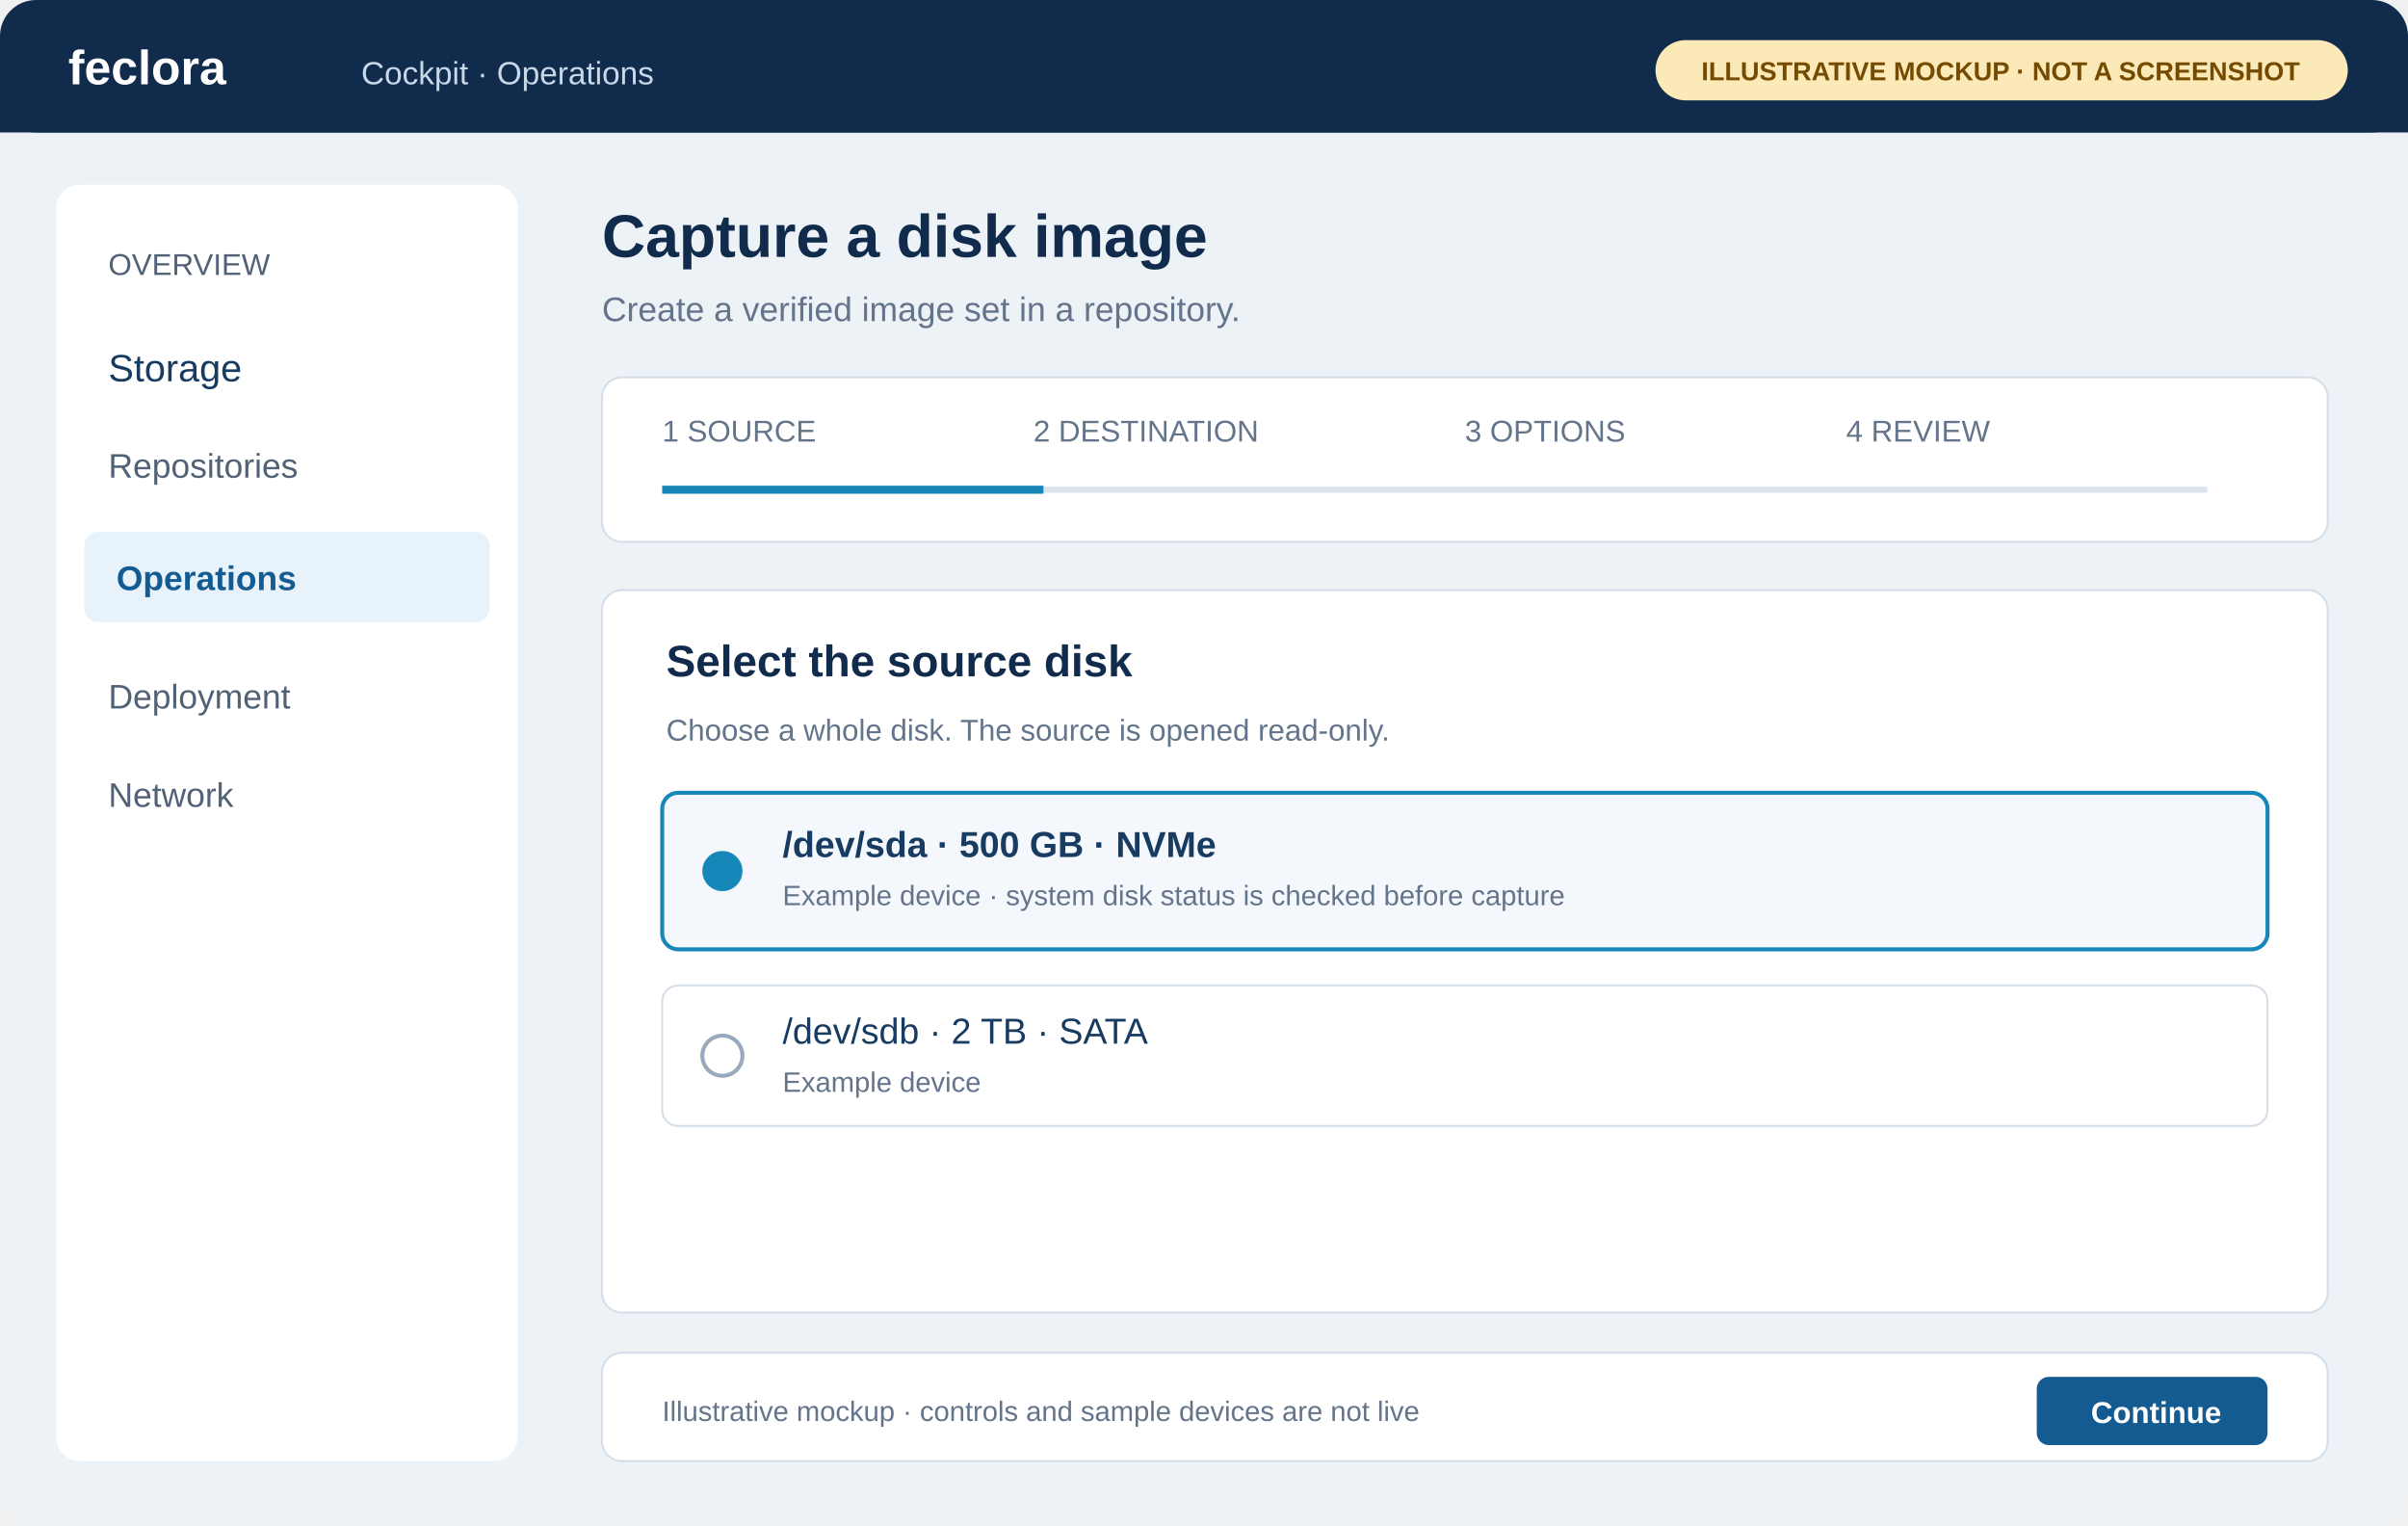
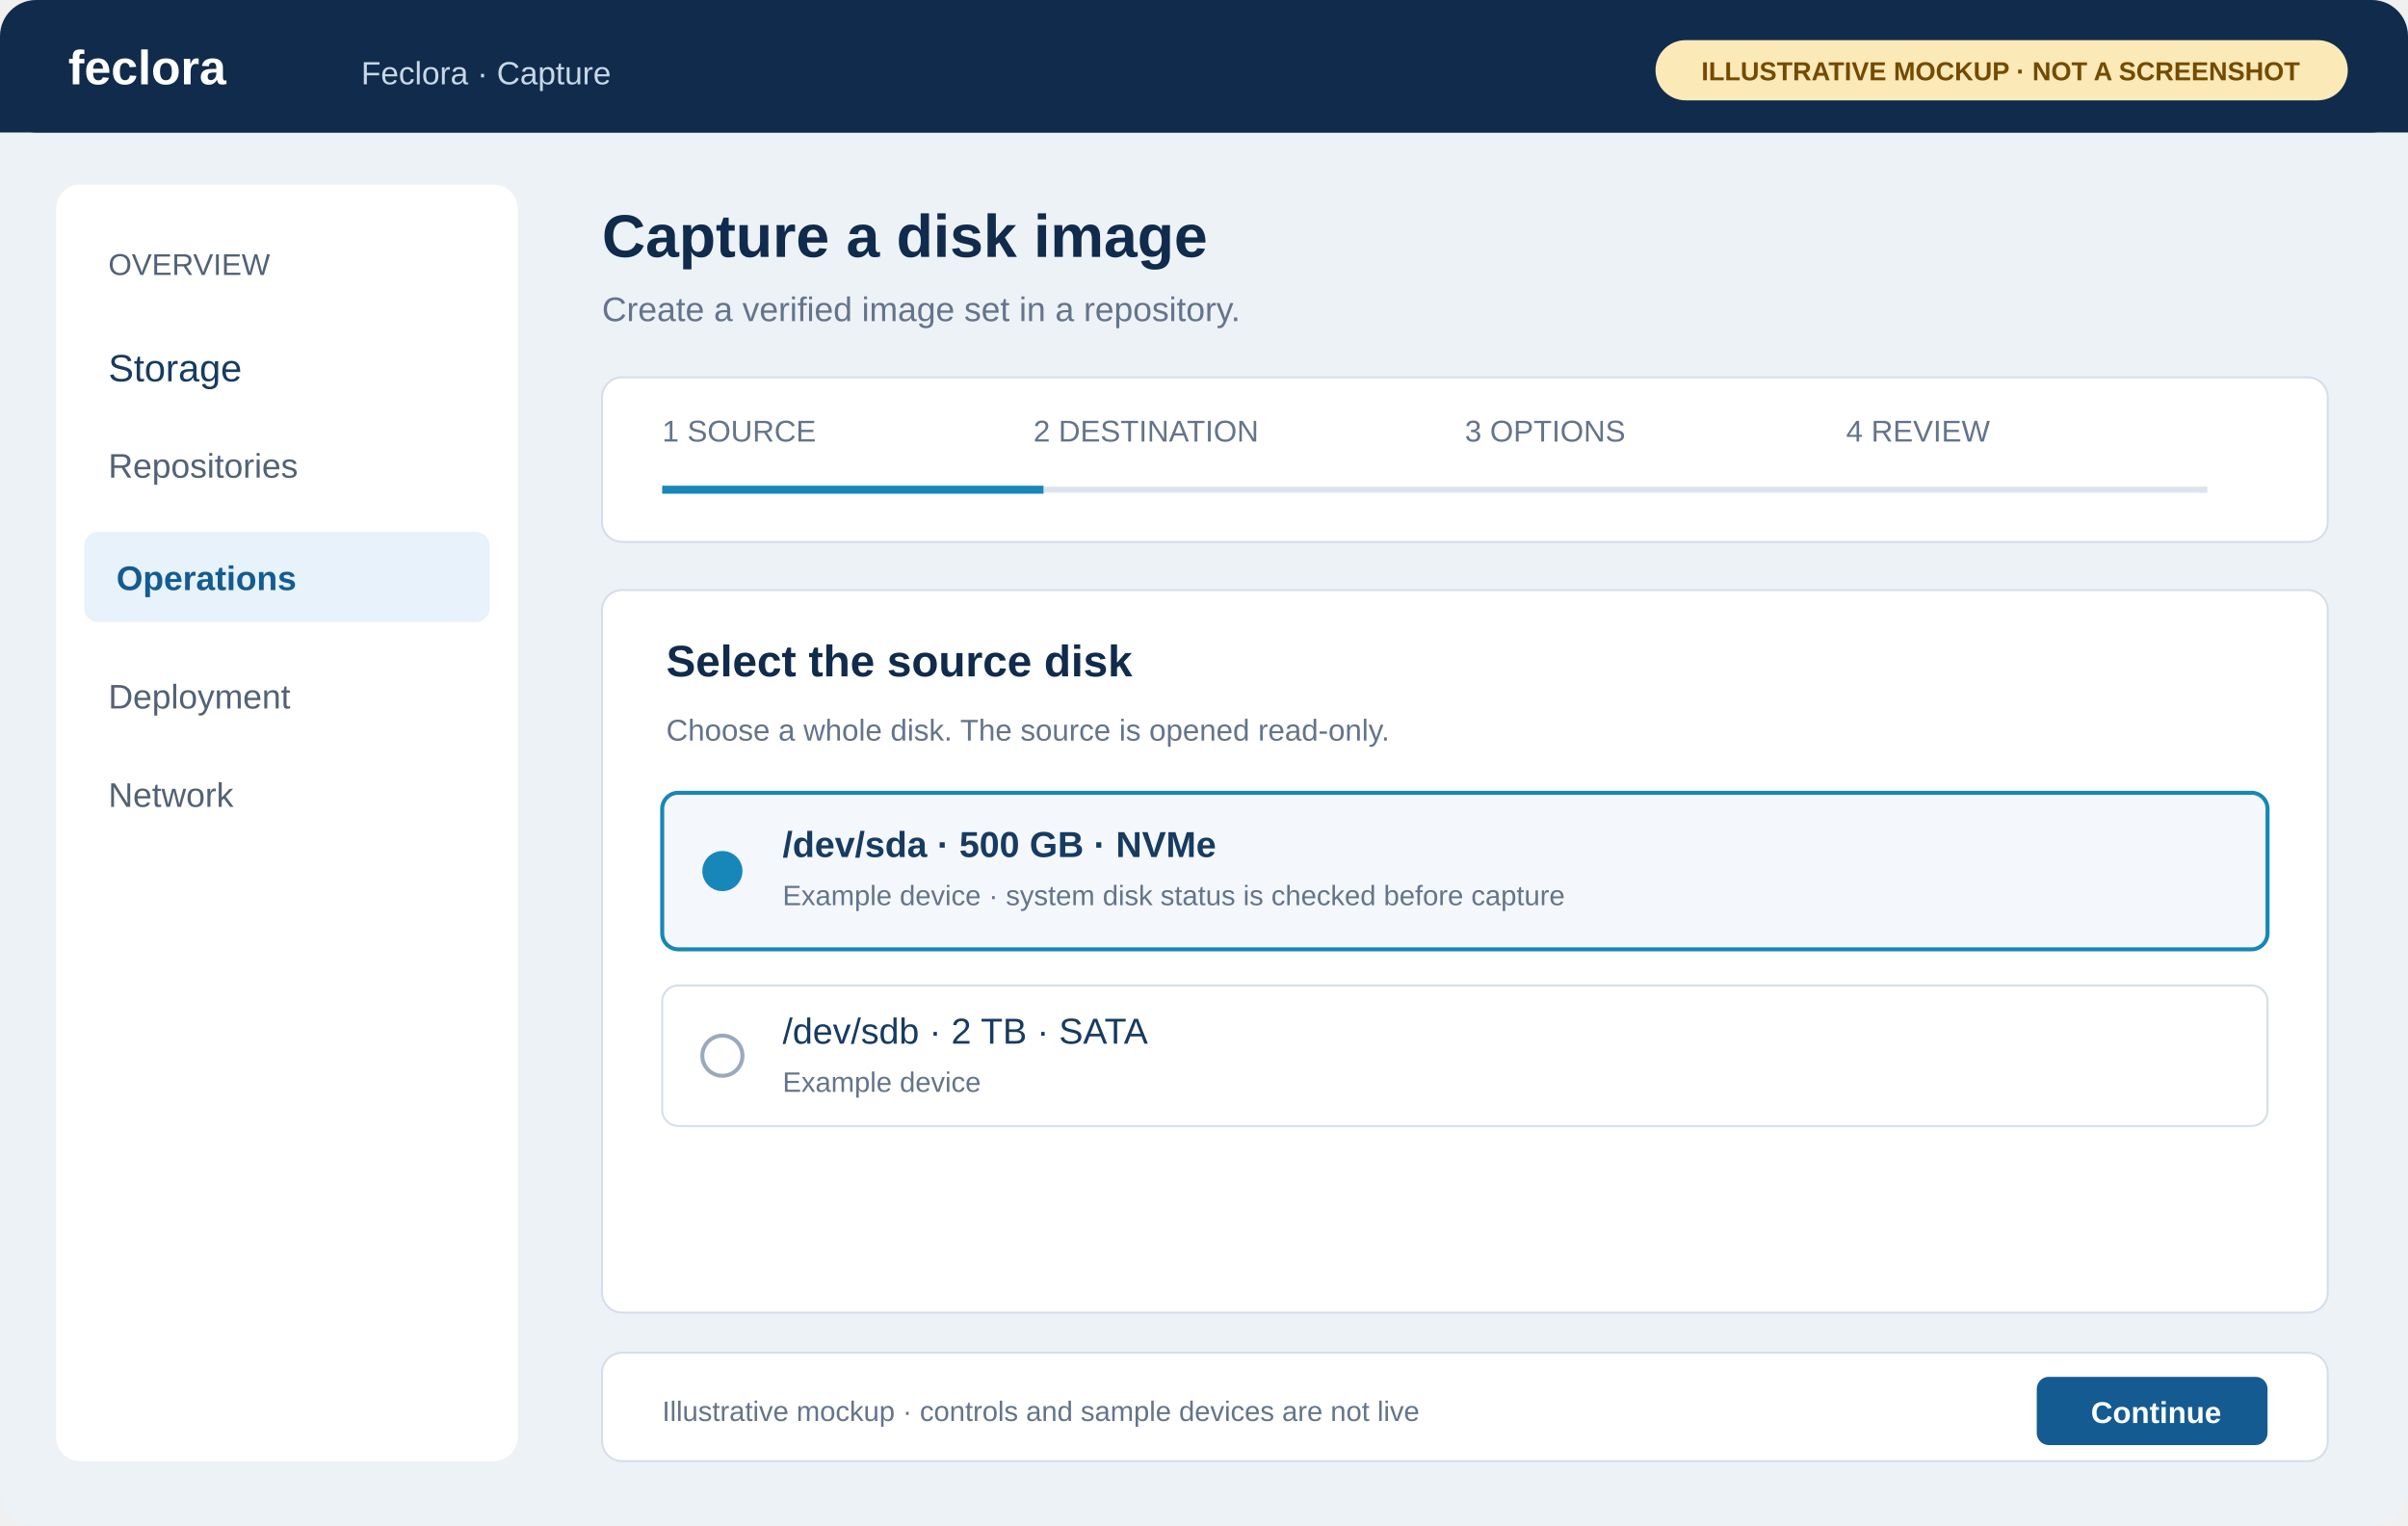
<svg xmlns="http://www.w3.org/2000/svg" viewBox="0 0 1200 760" role="img" aria-labelledby="title desc">
  <rect width="1200" height="760" rx="18" fill="#edf2f7" />
  <rect width="1200" height="66" rx="18" fill="#102b4b" />
  <rect y="48" width="1200" height="18" fill="#102b4b" />
  <text x="34" y="42" fill="#fff" font-family="Arial,sans-serif" font-size="24" font-weight="700">feclora</text>
-   <text x="180" y="42" fill="#c8d8e8" font-family="Arial,sans-serif" font-size="16">Cockpit · Operations</text>
+   <text x="180" y="42" fill="#c8d8e8" font-family="Arial,sans-serif" font-size="16">Feclora · Capture</text>
  <rect x="28" y="92" width="230" height="636" rx="12" fill="#fff" />
  <text x="54" y="137" fill="#526276" font-family="Arial" font-size="15">OVERVIEW</text>
  <text x="54" y="190" fill="#173b61" font-family="Arial" font-size="19">Storage</text>
  <text x="54" y="238" fill="#526276" font-family="Arial" font-size="17">Repositories</text>
  <rect x="42" y="265" width="202" height="45" rx="7" fill="#e7f2fb" />
  <text x="58" y="294" fill="#145b91" font-family="Arial" font-size="17" font-weight="700">Operations</text>
  <text x="54" y="353" fill="#526276" font-family="Arial" font-size="17">Deployment</text>
  <text x="54" y="402" fill="#526276" font-family="Arial" font-size="17">Network</text>
  <text x="300" y="128" fill="#102b4b" font-family="Arial" font-size="30" font-weight="700">Capture a disk image</text>
  <text x="300" y="160" fill="#64748b" font-family="Arial" font-size="17">Create a verified image set in a repository.</text>
  <rect x="300" y="188" width="860" height="82" rx="10" fill="#fff" stroke="#d5dee8" />
  <g font-family="Arial" font-size="15" fill="#64748b">
    <text x="330" y="220">1  SOURCE</text>
    <text x="515" y="220">2  DESTINATION</text>
    <text x="730" y="220">3  OPTIONS</text>
    <text x="920" y="220">4  REVIEW</text>
  </g>
  <path d="M330 244h770" stroke="#dbe4ed" stroke-width="3" />
  <path d="M330 244h190" stroke="#1687b8" stroke-width="4" />
  <rect x="300" y="294" width="860" height="360" rx="10" fill="#fff" stroke="#d5dee8" />
  <text x="332" y="337" fill="#102b4b" font-family="Arial" font-size="22" font-weight="700">Select the source disk</text>
  <text x="332" y="369" fill="#64748b" font-family="Arial" font-size="15">Choose a whole disk. The source is opened read-only.</text>
  <rect x="330" y="395" width="800" height="78" rx="8" fill="#f4f8fc" stroke="#1687b8" stroke-width="2" />
  <circle cx="360" cy="434" r="10" fill="#1687b8" />
  <text x="390" y="427" fill="#173b61" font-family="Arial" font-size="18" font-weight="700">/dev/sda · 500 GB · NVMe</text>
  <text x="390" y="451" fill="#64748b" font-family="Arial" font-size="14">Example device · system disk status is checked before capture</text>
  <rect x="330" y="491" width="800" height="70" rx="8" fill="#fff" stroke="#d5dee8" />
  <circle cx="360" cy="526" r="10" fill="none" stroke="#9aaabd" stroke-width="2" />
  <text x="390" y="520" fill="#173b61" font-family="Arial" font-size="18">/dev/sdb · 2 TB · SATA</text>
  <text x="390" y="544" fill="#64748b" font-family="Arial" font-size="14">Example device</text>
  <rect x="300" y="674" width="860" height="54" rx="10" fill="#fff" stroke="#d5dee8" />
  <text x="330" y="708" fill="#64748b" font-family="Arial" font-size="14">Illustrative mockup · controls and sample devices are not live</text>
  <rect x="1015" y="686" width="115" height="34" rx="6" fill="#145b91" />
  <text x="1042" y="709" fill="#fff" font-family="Arial" font-size="15" font-weight="700">Continue</text>
  <rect x="825" y="20" width="345" height="30" rx="15" fill="#fce9b8" />
  <text x="997" y="40" text-anchor="middle" fill="#744b00" font-family="Arial" font-size="13" font-weight="700">ILLUSTRATIVE MOCKUP · NOT A SCREENSHOT</text>
</svg>
